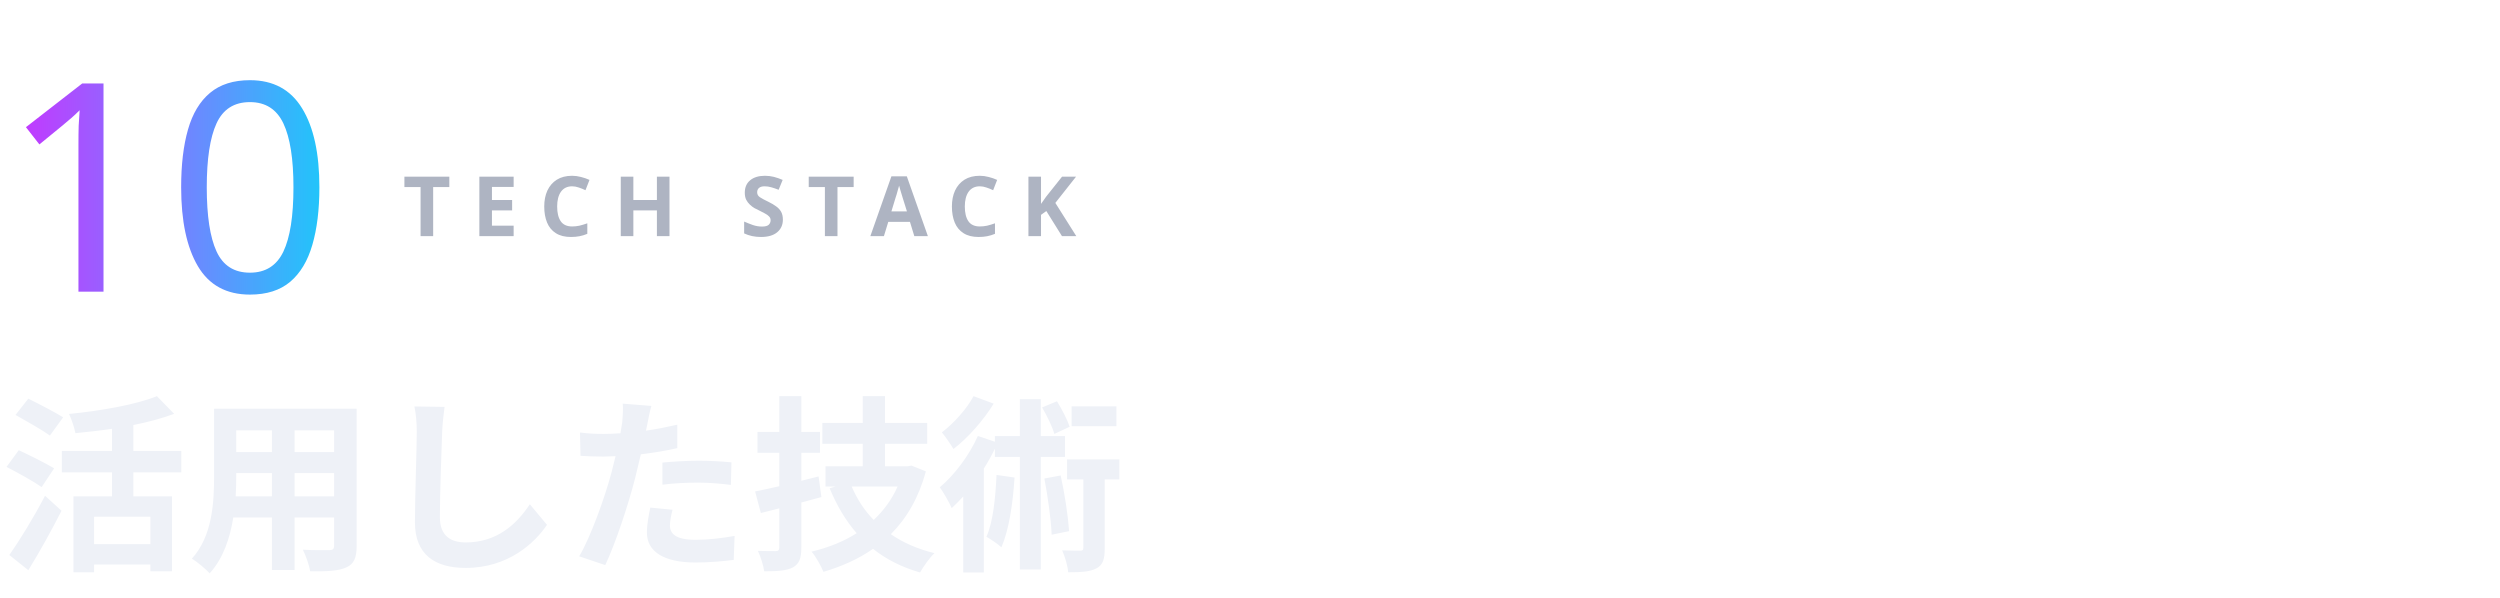
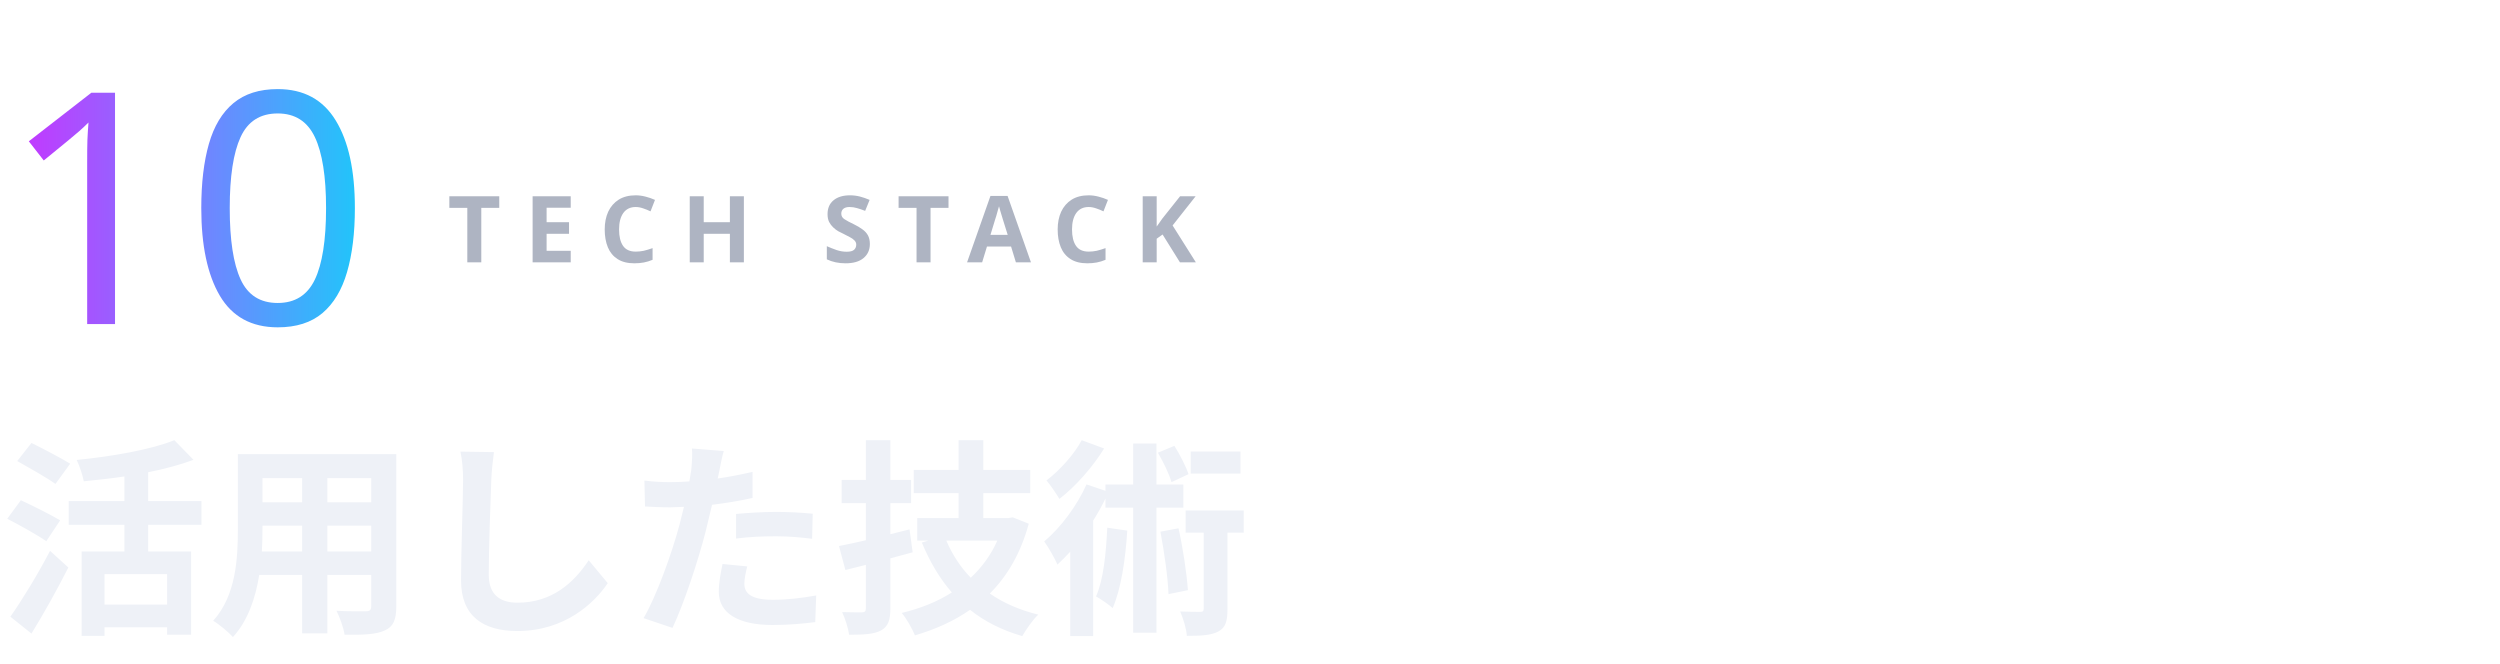
- <svg xmlns="http://www.w3.org/2000/svg" viewBox="0 0 360 86" width="360" height="86" role="img">
+ <svg xmlns="http://www.w3.org/2000/svg" viewBox="0 0 324 86" width="324" height="86" role="img">
  <defs>
    <filter id="glow" x="-30%" y="-30%" width="160%" height="160%">
      <feGaussianBlur stdDeviation="1.6" result="b" />
      <feMerge>
        <feMergeNode in="b" />
        <feMergeNode in="SourceGraphic" />
      </feMerge>
    </filter>
    <linearGradient id="brand" x1="0" y1="0" x2="1" y2="0">
      <stop offset="0" stop-color="#C03BFF" />
      <stop offset=".55" stop-color="#6F86FF" />
      <stop offset="1" stop-color="#22C4FA" />
    </linearGradient>
    <linearGradient id="bg" x1="0" y1="0" x2="1" y2="1">
      <stop offset="0" stop-color="#141827" />
      <stop offset="1" stop-color="#231B35" />
    </linearGradient>
    <style>
.jp{font-family:'Hiragino Sans','Hiragino Kaku Gothic ProN','Yu Gothic UI','Yu Gothic','Meiryo','Noto Sans JP','Noto Sans CJK JP',sans-serif}
.disp{font-family:Impact,Haettenschweiler,'Anton','Arial Narrow Bold','Arial Black',sans-serif}
.gh{font-family:-apple-system,BlinkMacSystemFont,'Segoe UI','Noto Sans',Helvetica,Arial,sans-serif}
.rnd{font-family:RcRounded,'Hiragino Maru Gothic ProN','Yu Gothic UI','Noto Sans JP',sans-serif}
.hand{font-family:RcHand,'Hiragino Maru Gothic ProN','Yu Gothic UI','Noto Sans JP',sans-serif}
.mono{font-family:ui-monospace,SFMono-Regular,'Cascadia Mono',Consolas,'Liberation Mono',monospace}

@keyframes bob{0%,100%{transform:translateY(0)}50%{transform:translateY(-5px)}}
@keyframes blink{0%,90%,100%{transform:scaleY(1)}94%{transform:scaleY(.12)}}
@keyframes flow{to{stroke-dashoffset:-28}}
@keyframes pulse{0%,100%{opacity:.55}50%{opacity:1}}
.bob{animation:bob 2.6s ease-in-out infinite}
.eyes{transform-box:fill-box;transform-origin:center;animation:blink 4.8s infinite}
.flow{stroke-dasharray:6 8;animation:flow 1.1s linear infinite}
.pulse{animation:pulse 2.4s ease-in-out infinite}
@media (prefers-reduced-motion:reduce){.bob,.eyes,.flow,.pulse{animation:none}}
</style>
  </defs>
  <text x="0" y="42" class="disp" font-size="42" font-weight="400" fill="url(#brand)" text-anchor="start" textLength="44" lengthAdjust="spacingAndGlyphs">10</text>
  <text x="58" y="34" class="gh" font-size="12" font-weight="600" fill="#AEB4C2" text-anchor="start" letter-spacing="3">TECH STACK</text>
  <text x="0" y="80" class="gh" font-size="27" font-weight="600" fill="#EEF1F7" text-anchor="start">活用した技術</text>
</svg>
